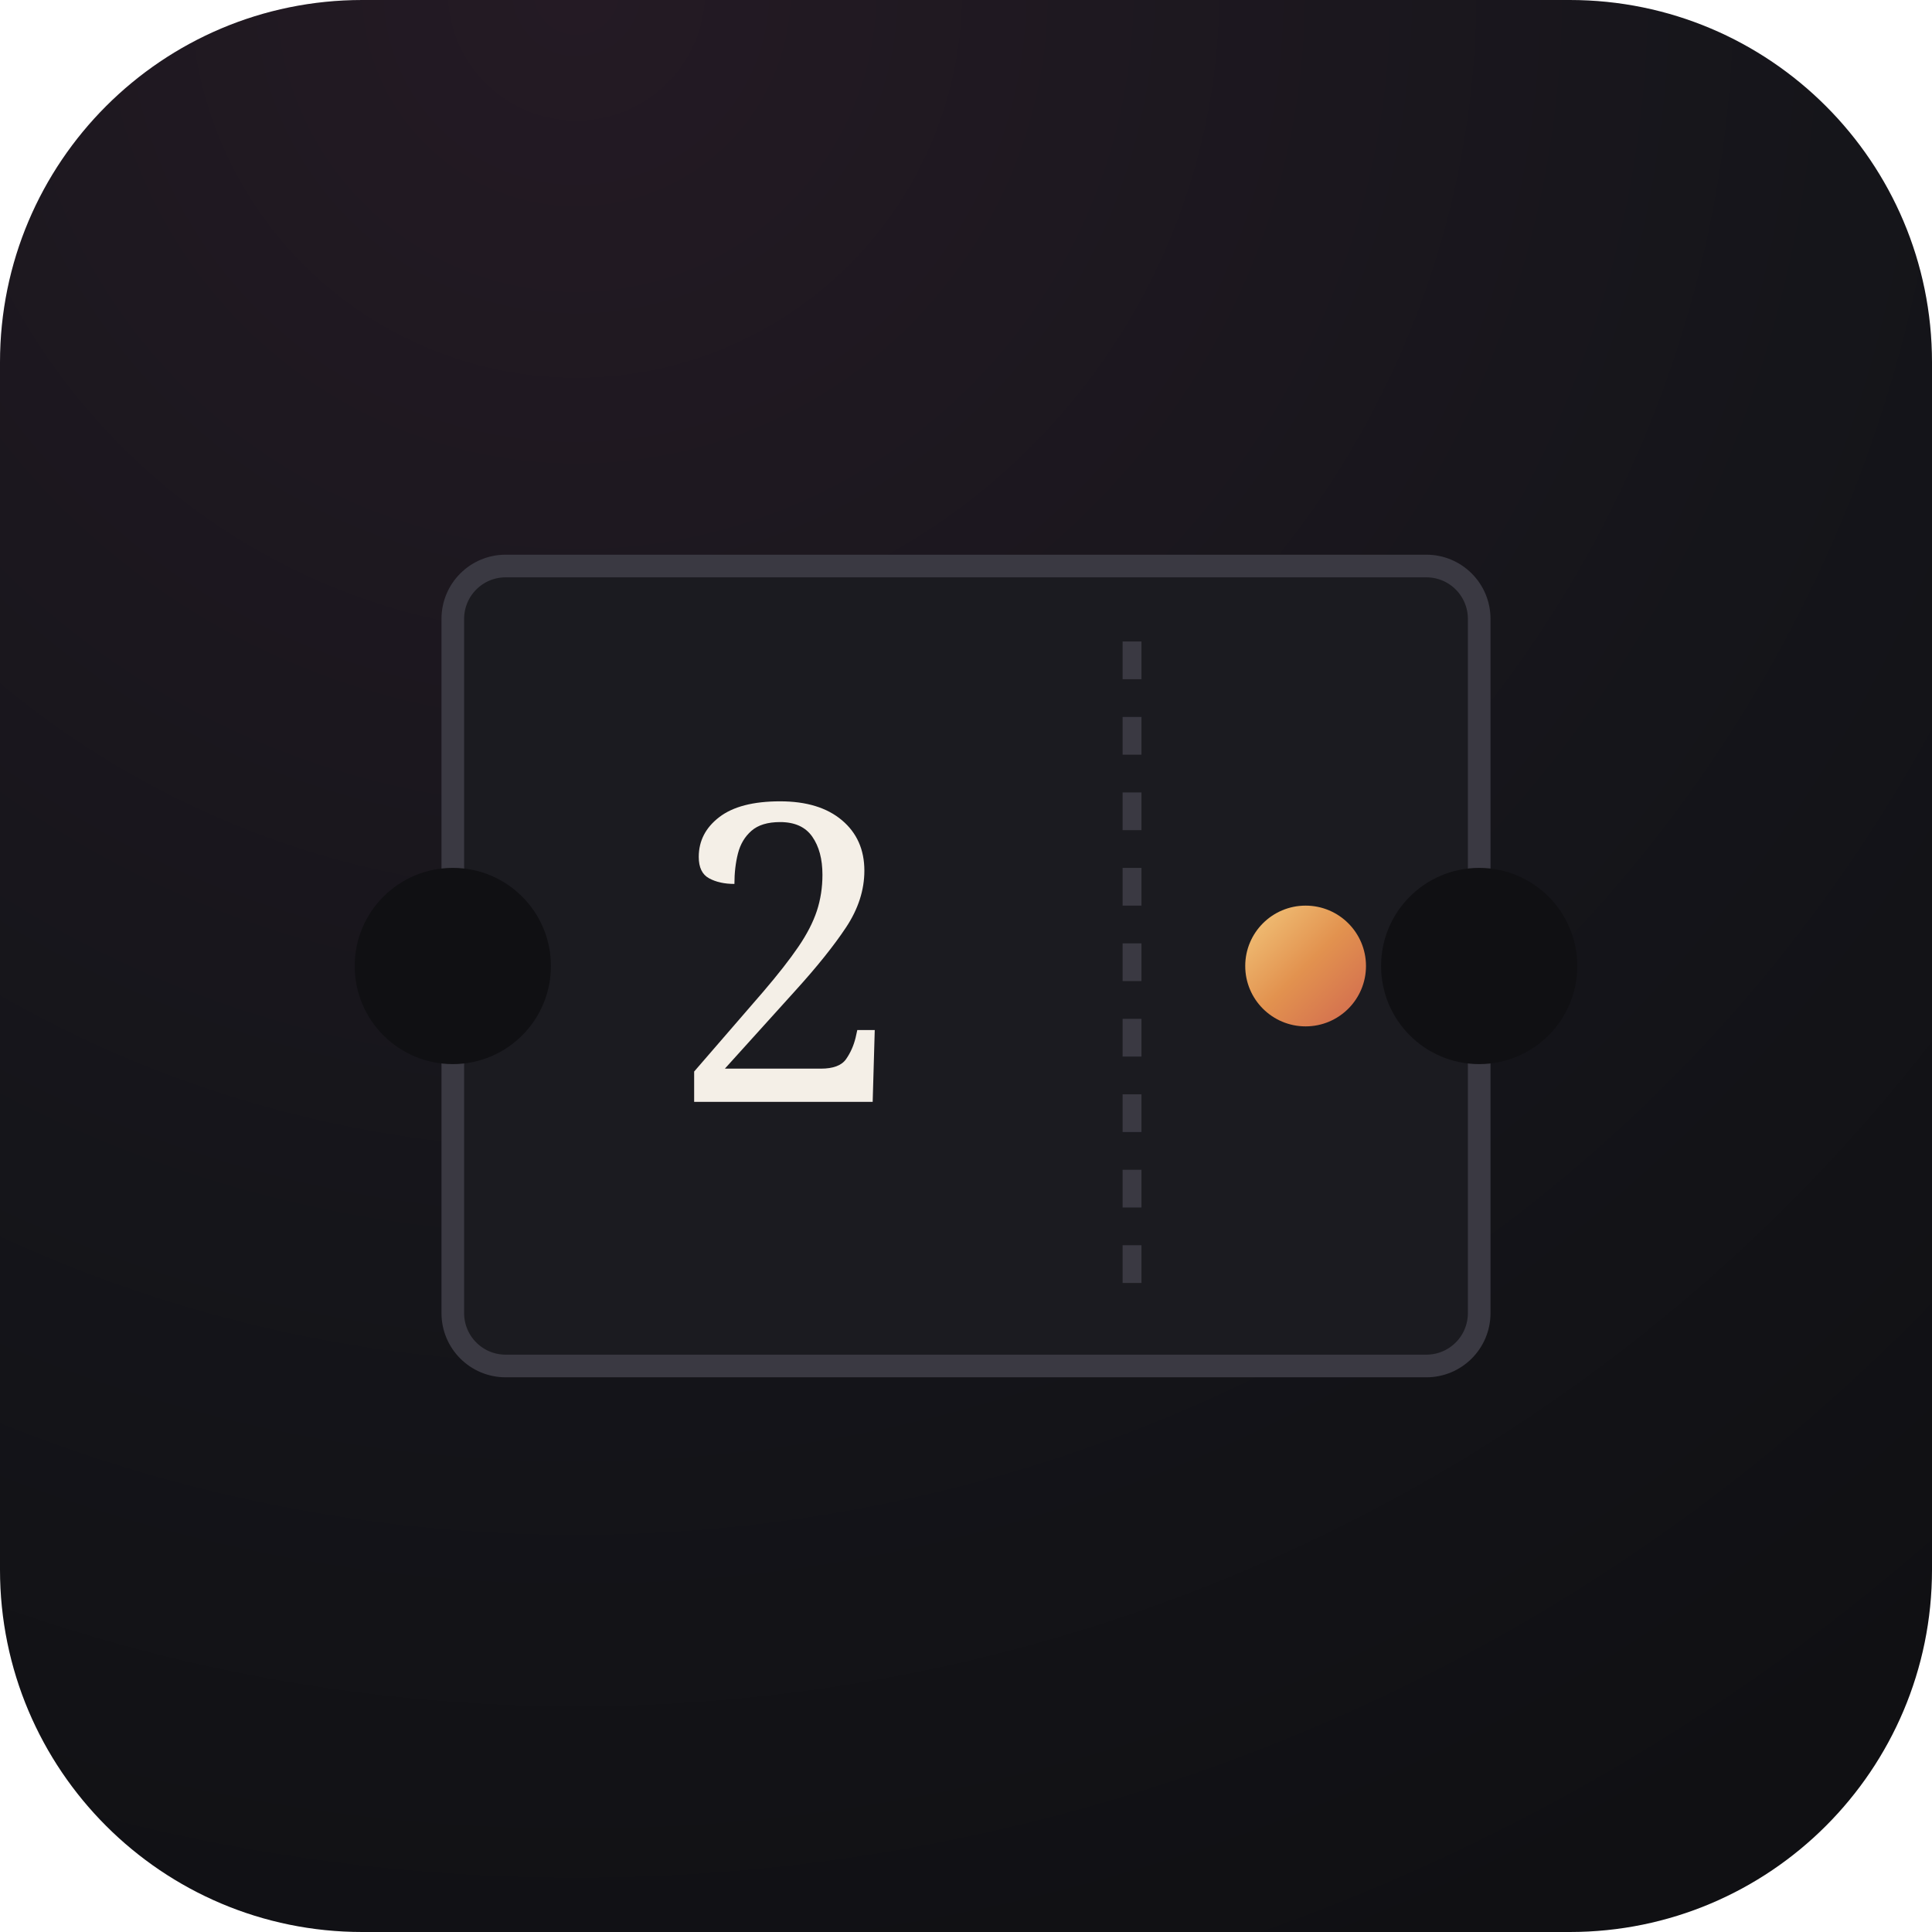
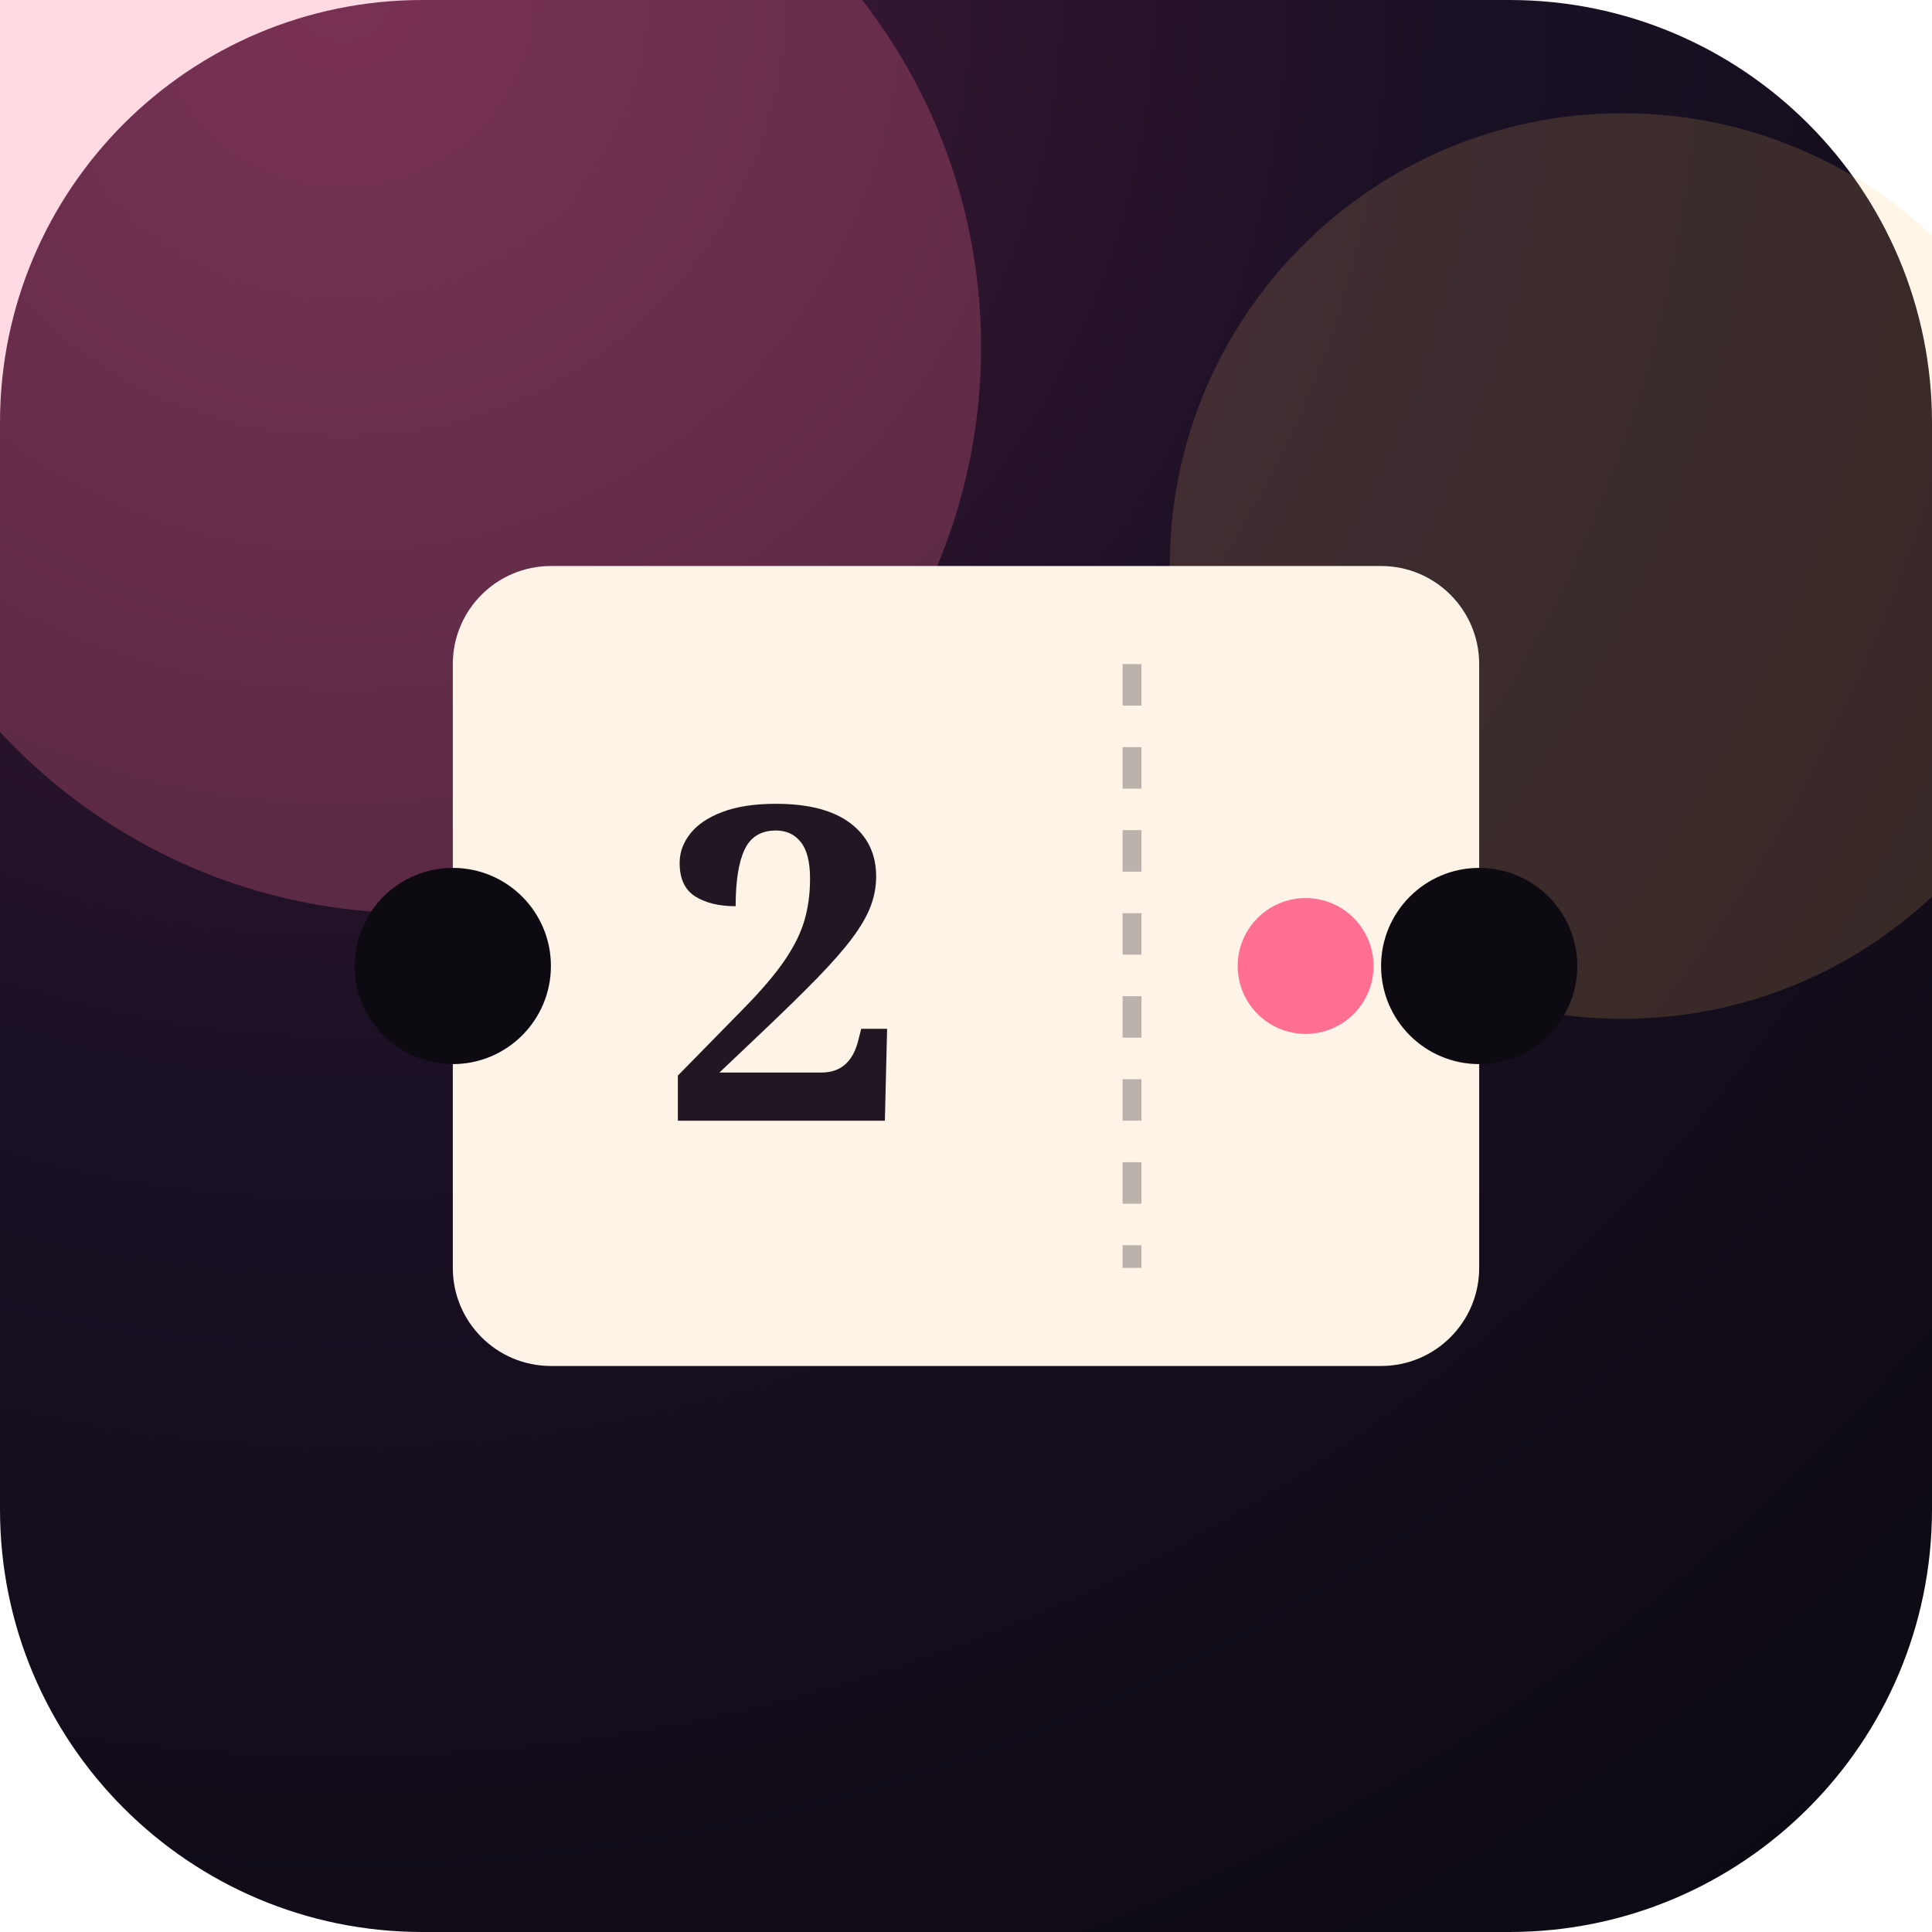
<svg xmlns="http://www.w3.org/2000/svg" viewBox="0 0 512 512">
  <defs>
-     <linearGradient id="brass" x1="0" y1="0" x2="1" y2="1">
-       <stop offset="0" stop-color="#F3C87D" />
-       <stop offset="0.5" stop-color="#E2924F" />
-       <stop offset="1" stop-color="#D0674F" />
-     </linearGradient>
-     <radialGradient id="sala" cx="0.3" cy="0" r="1.1">
-       <stop offset="0" stop-color="#241A24" />
-       <stop offset="0.6" stop-color="#15151A" />
-       <stop offset="1" stop-color="#101013" />
+     <radialGradient id="aurora" cx="0.18" cy="0" r="1.25">
+       <stop offset="0" stop-color="#4A1B3D" />
+       <stop offset="0.45" stop-color="#1A1024" />
+       <stop offset="1" stop-color="#0D0A12" />
    </radialGradient>
  </defs>
-   <rect width="512" height="512" rx="96" fill="url(#sala)" />
-   <rect x="120" y="150" width="272" height="212" rx="14" fill="#1B1B20" stroke="#3A3942" stroke-width="6" />
-   <circle cx="120" cy="256" r="26" fill="#101013" />
-   <circle cx="392" cy="256" r="26" fill="#101013" />
-   <line x1="300" y1="170" x2="300" y2="342" stroke="#3A3942" stroke-width="5" stroke-dasharray="10 10" />
-   <text x="208" y="292" text-anchor="middle" font-family="Georgia, serif" font-size="110" fill="#F4EFE7">2</text>
-   <circle cx="346" cy="256" r="16" fill="url(#brass)" />
+   <rect width="512" height="512" rx="112" fill="url(#aurora)" />
+   <circle cx="110" cy="92" r="150" fill="#FF6F91" opacity="0.26" />
+   <circle cx="430" cy="150" r="120" fill="#FFC56E" opacity="0.16" />
+   <rect x="120" y="150" width="272" height="212" rx="26" fill="#FDF4E7" />
+   <circle cx="120" cy="256" r="26" fill="#0D0A12" />
+   <circle cx="392" cy="256" r="26" fill="#0D0A12" />
+   <line x1="300" y1="176" x2="300" y2="336" stroke="#221622" stroke-width="5" stroke-dasharray="11 11" opacity="0.3" />
+   <text x="208" y="297" text-anchor="middle" font-family="Georgia, serif" font-weight="600" font-size="116" fill="#221622">2</text>
+   <circle cx="346" cy="256" r="18" fill="#FF6F91" />
</svg>
